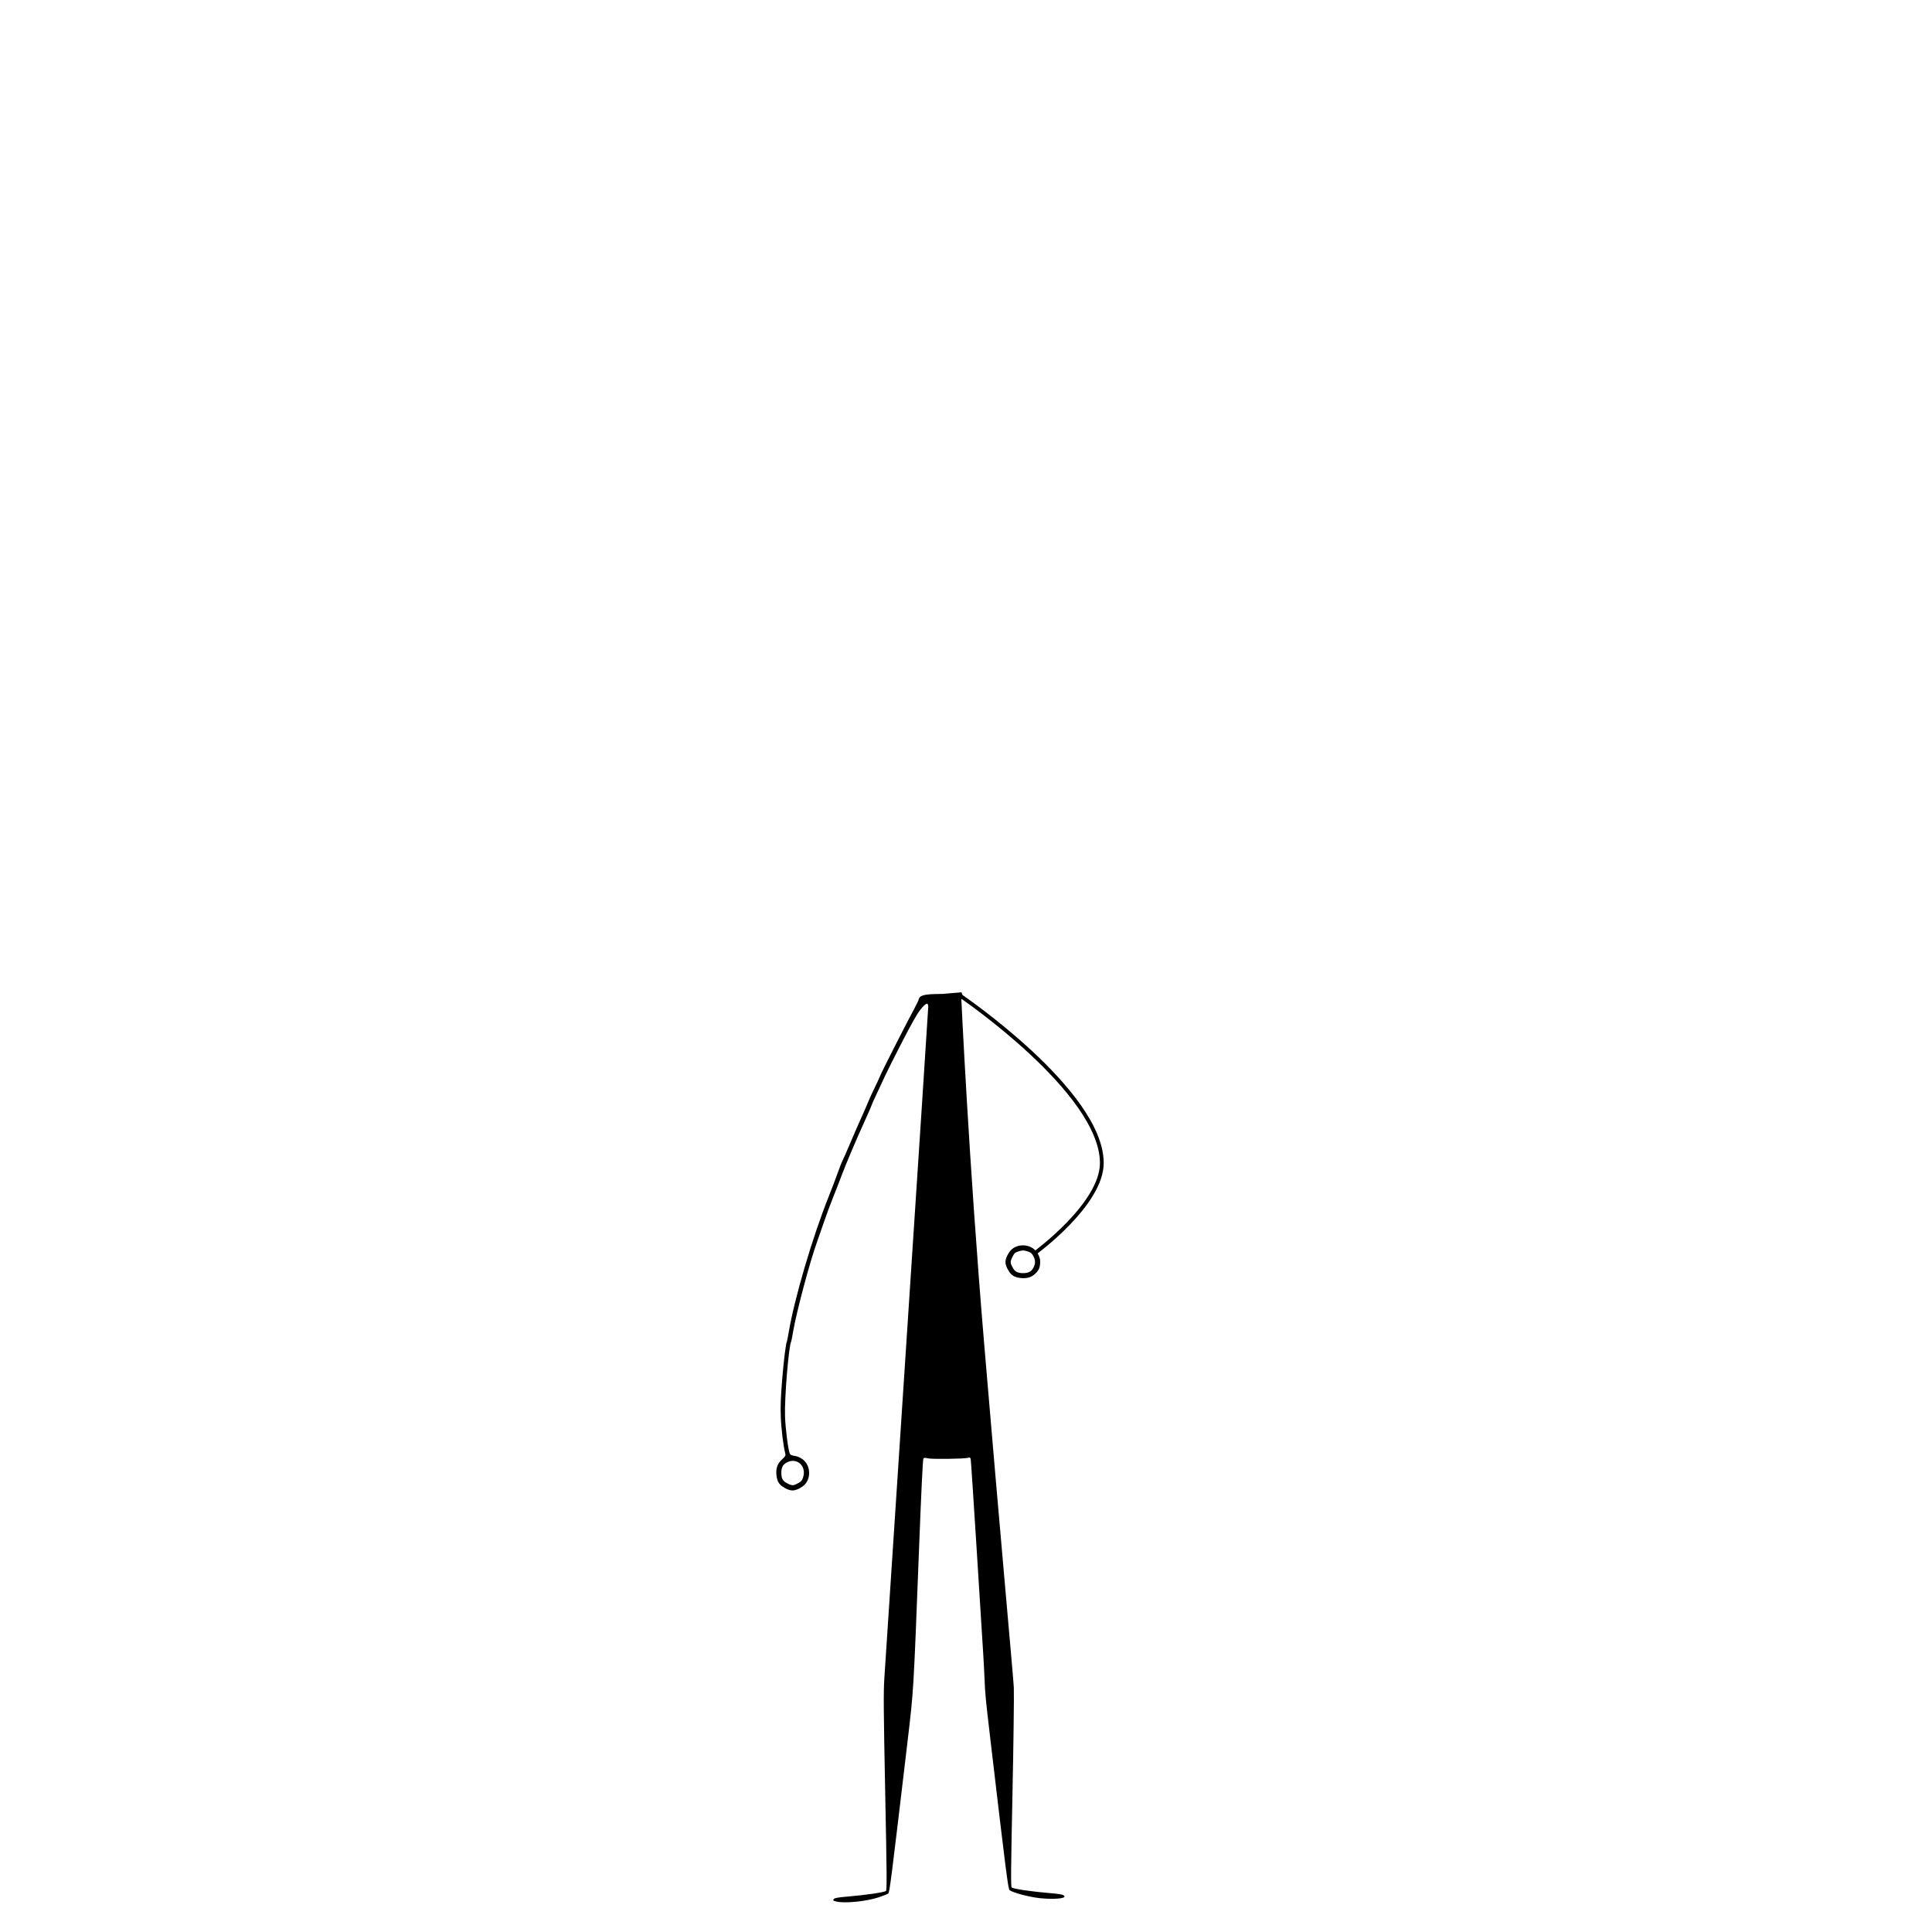
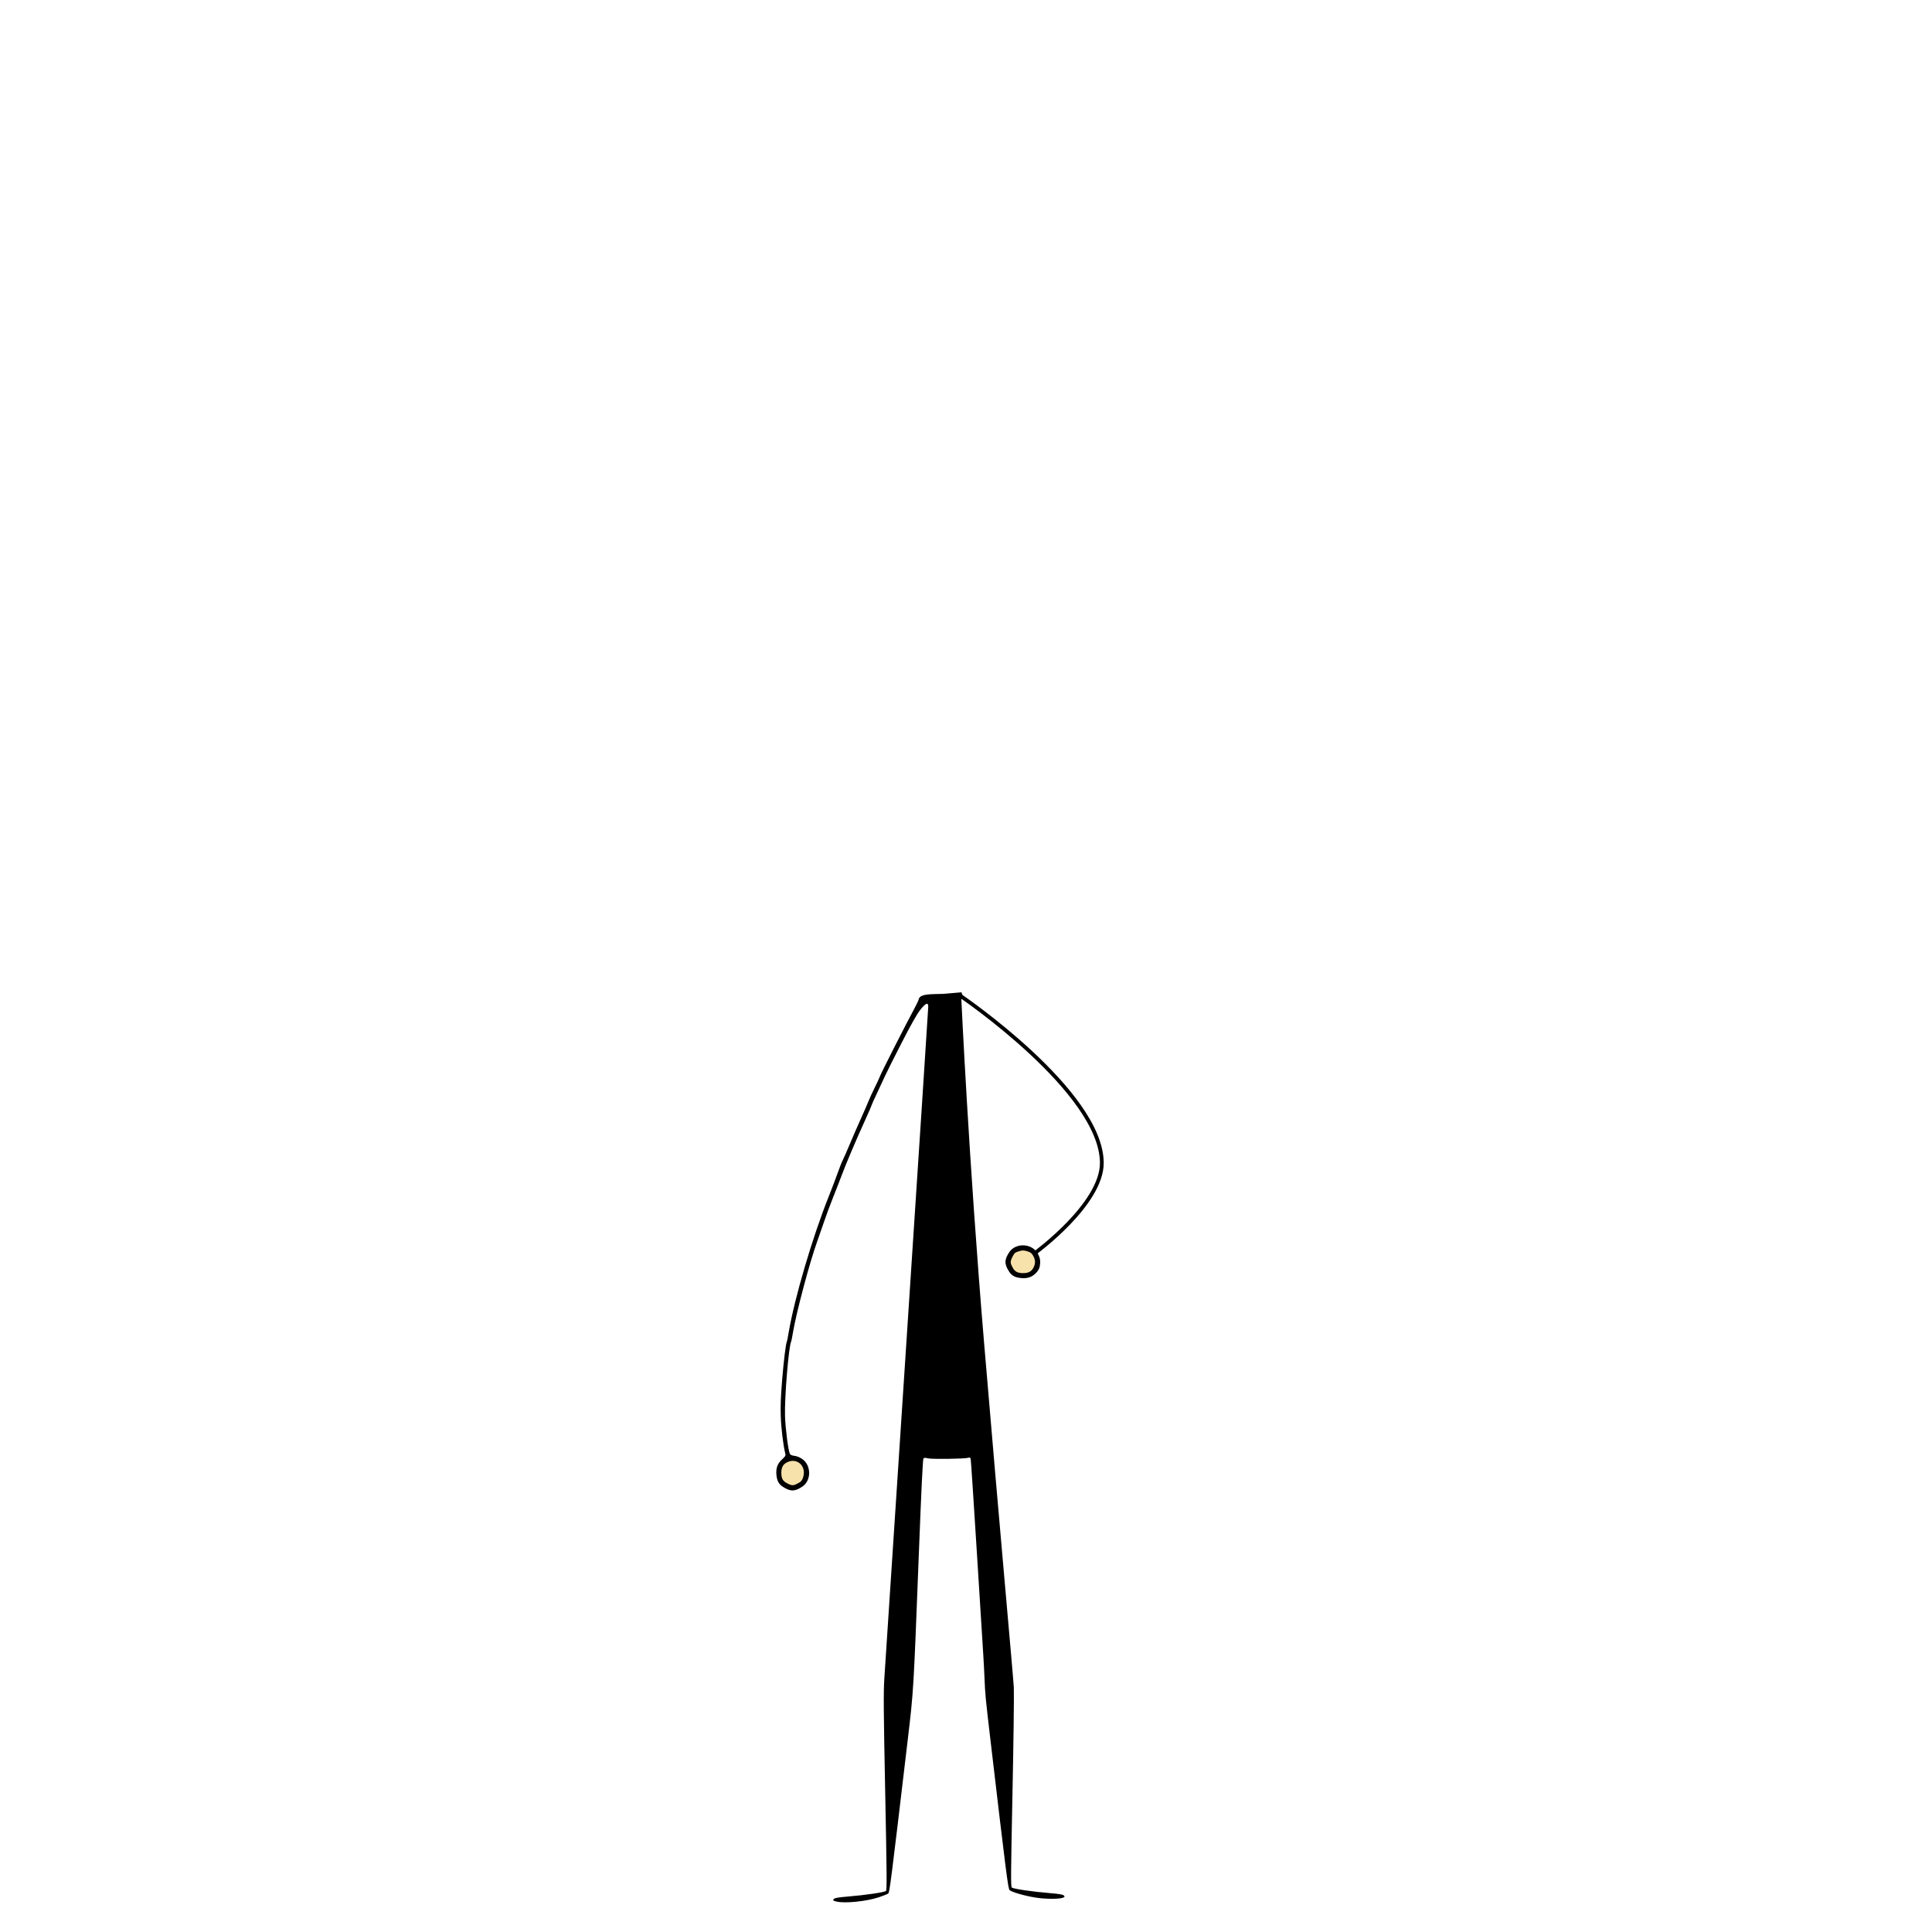
<svg xmlns="http://www.w3.org/2000/svg" id="svg5" width="1200mm" height="1200mm" version="1.1" viewBox="0 0 1200 1200">
+   <defs id="defs1" />
+   <ellipse style="fill:#f7e2ab;fill-opacity:1;stroke:none;stroke-width:1.173;stroke-linecap:round;stroke-linejoin:round;stroke-dashoffset:102.992" id="path1-3" cx="635.417" cy="783.877" rx="8.953" ry="8.953" />
+   <ellipse style="fill:#f7e2ab;fill-opacity:1;stroke:none;stroke-width:1.173;stroke-linecap:round;stroke-linejoin:round;stroke-dashoffset:102.992" id="path1-3-8" cx="492.302" cy="915.188" rx="8.953" ry="8.953" />
  <g id="layer60" transform="translate(19.4 11.241)">
    <g id="layer134">
      <g id="layer136">
        <path id="path2-81" d="m577.29 607.41s87.457 59.355 87.673 103.58c0.126 25.782-41.647 56.134-41.647 56.134" fill="none" stroke="#000" stroke-width="2.342" />
        <path id="path6-493" d="m577.71 609.4s4.545 99.241 14.105 213.21 18.306 209.24 18.489 214.37c0.183 5.136-0.197 35.002-0.845 66.366-0.999 48.368-1.067 57.141-0.445 57.763 0.859 0.859 12.687 2.6 23.838 3.51 5.372 0.438 7.899 0.861 8.452 1.413 0.696 0.696 0.687 0.845-0.069 1.268-1.629 0.911-8.358 1.105-14.859 0.426-6.399-0.667-16.536-3.346-18.675-4.935-0.935-0.694-2.152-10.221-11.847-92.727-3.191-27.157-3.351-28.815-3.759-38.955-0.16-3.962-0.515-10.686-0.791-14.941-0.275-4.256-2.075-32.951-3.998-63.767-1.924-30.817-3.623-56.598-3.777-57.291-0.238-1.076-0.488-1.201-1.722-0.865-2.469 0.673-22.767 0.919-24.996 0.303-1.539-0.425-2.188-0.402-2.641 0.095-0.407 0.446-1.328 19.49-2.858 59.09-3.335 86.326-3.236 84.667-6.947 116.06-10.507 88.892-11.213 94.435-12.108 95.099-0.48 0.357-3.131 1.401-5.89 2.32-7.622 2.539-20.961 3.884-26.206 2.641l-2.9e-4 1e-4c-2.249-0.533-2.464-0.775-1.525-1.714 0.525-0.525 3.176-0.963 8.43-1.391 11.088-0.904 22.98-2.651 23.83-3.501 0.611-0.611 0.535-10.23-0.479-61.092-1.015-50.872-1.102-61.988-0.554-70.645 0.357-5.652 6.644-101.46 13.97-212.91 7.326-111.45 13.32-203.48 13.32-204.51 0-3.012-1.537-2.422-4.96 1.903-2.046 2.586-5.693 9.043-11.526 20.411-4.693 9.146-9.292 18.31-10.22 20.364-0.927 2.054-3.223 6.977-5.102 10.939-1.879 3.962-3.415 7.388-3.414 7.612 1e-3 0.224-1.717 4.186-3.818 8.805-5.687 12.502-12.005 27.348-14.586 34.278-1.258 3.375-3.733 9.739-5.501 14.141-1.768 4.402-4.348 11.366-5.734 15.475-1.386 4.109-3.192 9.306-4.014 11.547-4.568 12.466-13.052 44.251-15.14 56.718-0.488 2.914-0.979 5.447-1.091 5.629-1.531 2.477-4.237 35.059-3.857 46.436 0.267 7.989 2.031 21.577 3.048 23.478 0.313 0.584 1.363 1.024 2.847 1.191 1.424 0.16 3.308 0.923 4.776 1.933 5.657 3.892 5.769 13.283 0.203 17.085-4.717 3.222-7.569 3.26-12.262 0.16-2.489-1.644-3.569-3.624-3.937-7.22-0.431-4.208 0.592-7.107 3.429-9.711 2.149-1.973 2.384-2.407 2.038-3.767-1.221-4.804-2.514-15.44-2.782-22.882-0.229-6.35-0.012-12.162 0.846-22.679 0.998-12.237 2.327-22.962 2.977-24.013 0.108-0.175 0.581-2.588 1.051-5.362 3.65-21.549 14.769-59.293 24.997-84.858 1.946-4.863 4.405-11.334 5.465-14.38 1.06-3.046 2.488-6.644 3.173-7.996 0.685-1.352 2.799-6.167 4.697-10.701 1.898-4.533 4.822-11.244 6.498-14.913 1.675-3.669 3.741-8.411 4.591-10.538 0.85-2.127 2.635-6.039 3.969-8.694s2.915-6.077 3.515-7.606c1.069-2.722 16.023-32.123 21.29-41.859 1.466-2.71 2.666-5.292 2.666-5.737 0.896-4.113 12.138-2.649 17.643-3.421 2.981-0.208 5.943-0.46 8.884-0.756l0.677 2.094m-101.77 302.6c1.612-0.89 2.163-1.619 2.773-3.674 2.092-7.045-4.183-12.39-10.426-8.882-2.238 1.258-3.163 3.106-3.163 6.318 0 3.607 0.91 5.162 3.886 6.646 2.926 1.458 3.624 1.417 6.93-0.408z" fill-opacity=".998" stroke-width="4.146" />
        <path id="path4-4" d="m624.35 779.14c-2.604 2.836-5.503 3.86-9.711 3.429-3.596-0.368-5.576-1.448-7.22-3.937-3.099-4.692-3.062-7.544 0.16-12.262 3.802-5.566 13.192-5.455 17.085 0.203 1.01 1.468 1.772 3.352 1.933 4.776 0.167 1.484 2e-3 2.324-0.051 2.985-0.068 0.843-0.223 2.659-2.196 4.807zm-14.56-2.701c1.194 2.164 3.07 3.091 6.256 3.091 3.212 0 5.06-0.925 6.318-3.163 1.468-2.611 1.462-4.946-0.017-7.58-0.946-1.683-1.665-2.231-3.735-2.845-2.231-0.662-2.905-0.66-5.188 0.017-2.36 0.701-2.763 1.058-4.004 3.548-1.474 2.957-1.436 3.656 0.371 6.932z" fill-opacity=".998" stroke-width="4.146" />
      </g>
    </g>
  </g>
</svg>
